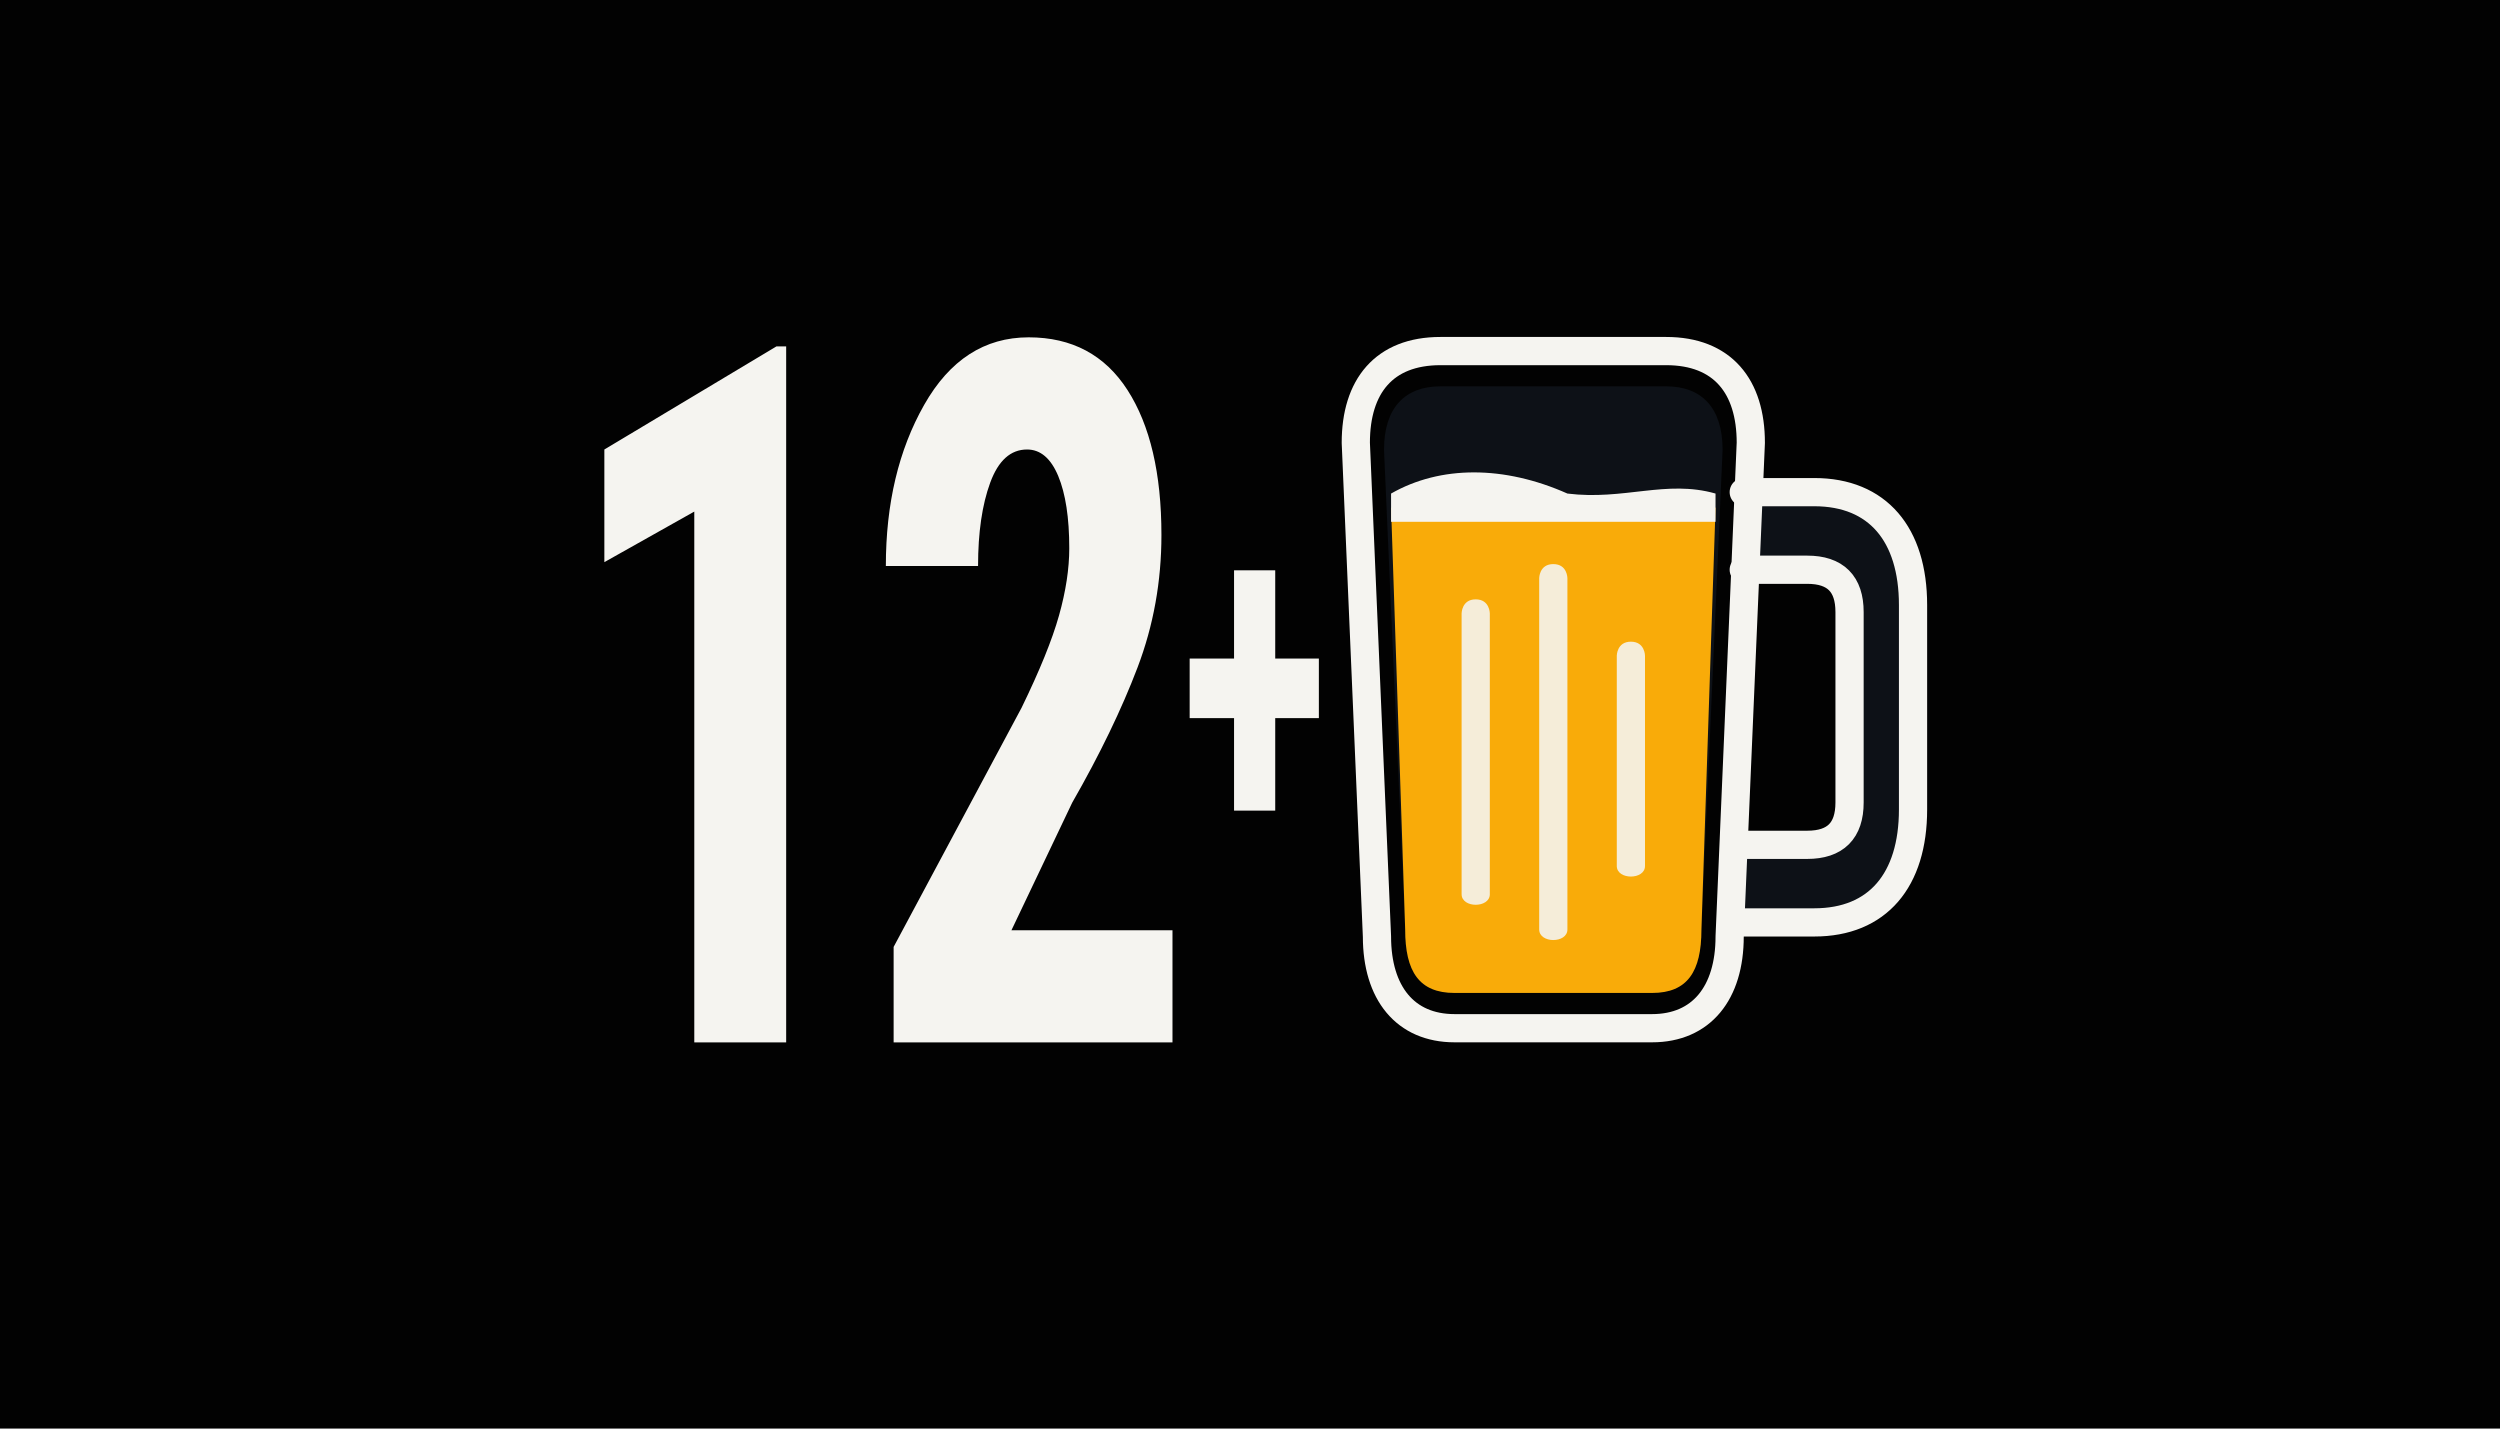
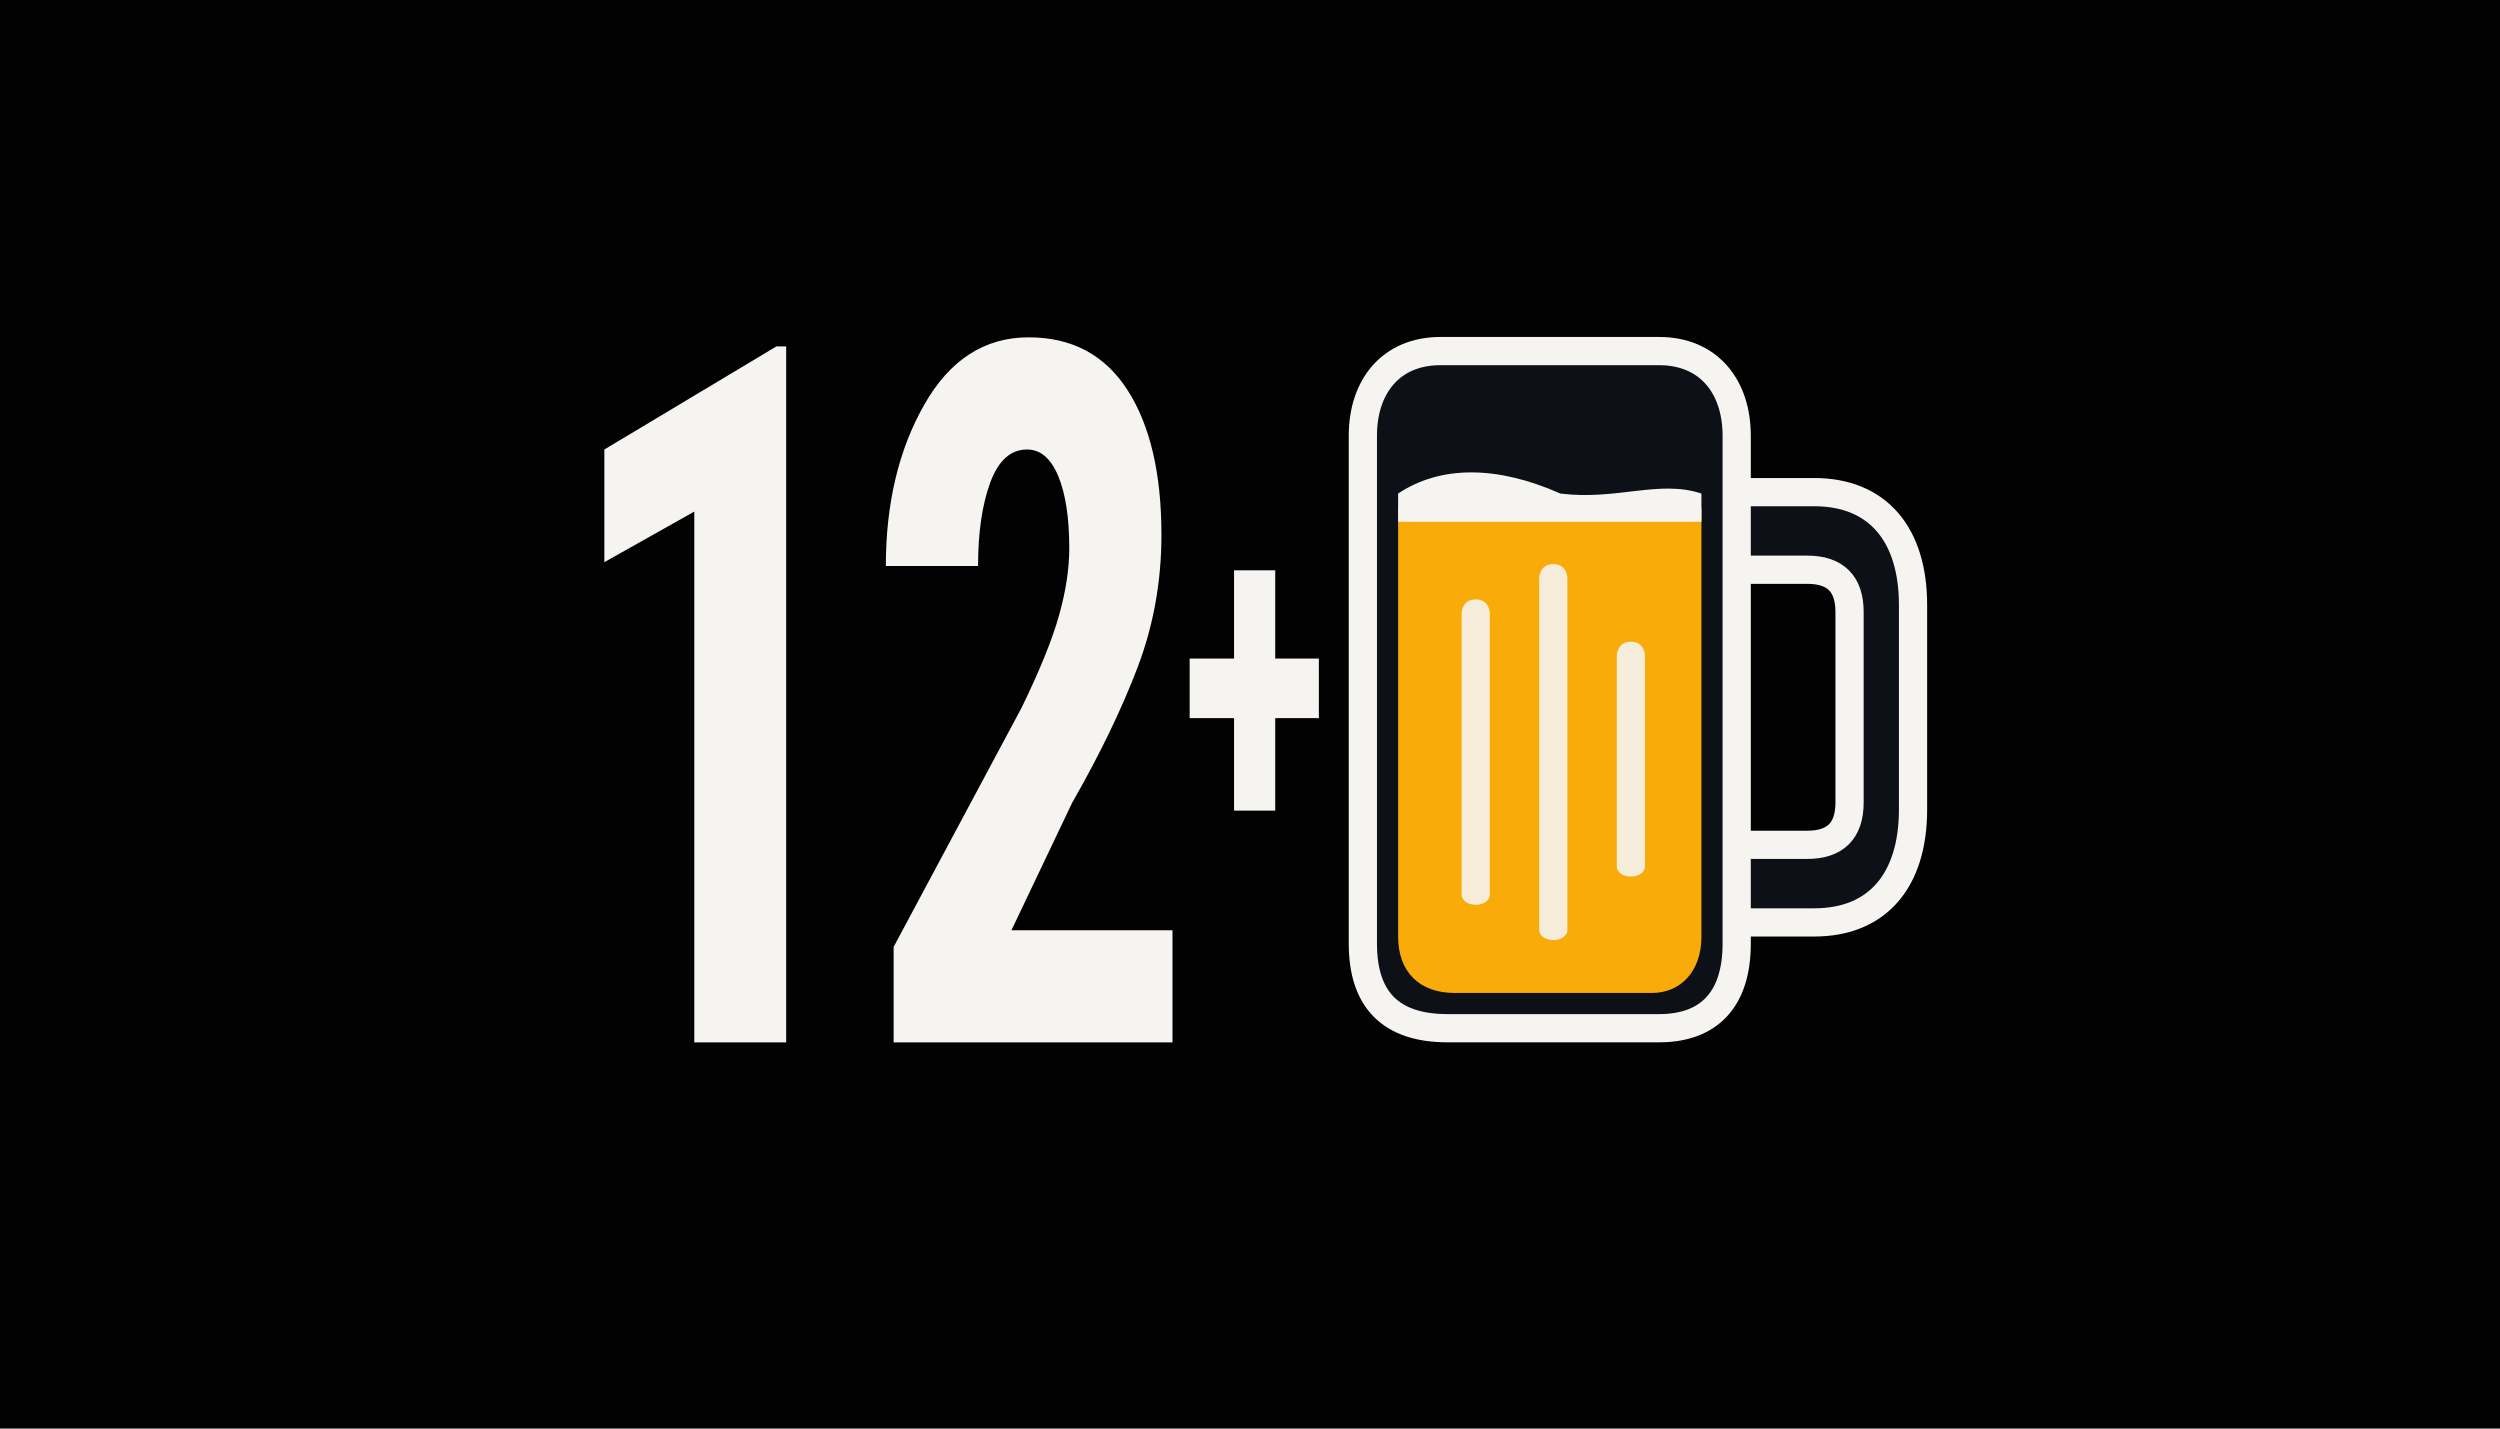
<svg xmlns="http://www.w3.org/2000/svg" width="1120" height="640" viewBox="0 0 560 320" role="img" aria-labelledby="title description">
  <rect width="560" height="320" fill="#020202" />
  <g transform="translate(280 66) scale(1.58)">
-     <path d="M70 28 L80 28 C89 28 94 34 94 44 L94 73 C94 83 89 89 80 89 L69 89 L69 78 L79 78 C83 78 85 76 85 72 L85 45 C85 41 83 39 79 39 L70 39 Z" fill="#0D1117" />
-     <path d="M70 28 L80 28 C89 28 94 34 94 44 L94 73 C94 83 89 89 80 89 L69 89 M69 78 L79 78 C83 78 85 76 85 72 L85 45 C85 41 83 39 79 39 L70 39" fill="none" stroke="#F5F4F0" stroke-width="4" stroke-linecap="round" stroke-linejoin="round" />
-     <path d="M27 13 L59 13 C64 13 67 16 67 22 L64 90 C64 96 62 99 57 99 L29 99 C24 99 22 96 22 90 L19 22 C19 16 22 13 27 13 Z" fill="#0D1117" />
-     <path d="M20 30.2 L66 30.2 L64 90 C64 96 62 99 57 99 L29 99 C24 99 22 96 22 90 L20 30.2 Z" fill="#F9AB09" />
-     <path d="M20 32.2 L66 32.2 L66 28.2 C59 26.2 53 29.2 45 28.2 C36 24.2 27 24.2 20 28.2 Z" fill="#F5F4F0" />
+     <path d="M67 28 L80 28 C89 28 94 34 94 44 L94 73 C94 83 89 89 80 89 L67 89 L67 78 L79 78 C83 78 85 76 85 72 L85 45 C85 41 83 39 79 39 L67 39 Z" fill="#0D1117" />
+     <path d="M67 28 L80 28 C89 28 94 34 94 44 L94 73 C94 83 89 89 80 89 L67 89 M67 78 L79 78 C83 78 85 76 85 72 L85 45 C85 41 83 39 79 39 L67 39" fill="none" stroke="#F5F4F0" stroke-width="4" stroke-linecap="round" stroke-linejoin="round" />
+     <path d="M27 8 L58 8 C65 8 69 13 69 20 L69 92 C69 100 65 104 58 104 L28 104 C20 104 16 100 16 92 L16 20 C16 13 20 8 27 8 Z" fill="#0D1117" />
+     <path d="M27 13 L58 13 C62 13 64 16 64 21 L64 91 C64 96 61 99 57 99 L29 99 C24 99 21 96 21 91 L21 21 C21 16 23 13 27 13 Z" fill="#0D1117" />
+     <path d="M21 30.2 L64 30.2 L64 91 C64 96 61 99 57 99 L29 99 C24 99 21 96 21 91 L21 30.2 Z" fill="#F9AB09" />
+     <path d="M21 32.2 L64 32.2 L64 28.2 C58 26.2 52 29.2 44 28.2 C35 24.2 27 24.2 21 28.2 Z" fill="#F5F4F0" />
    <path d="M32 43.2 C34 43.2 34 45.2 34 45.2 L34 85 C34 87 30 87 30 85 L30 45.2 C30 45.2 30 43.2 32 43.2 Z M43 38.2 C45 38.2 45 40.2 45 40.2 L45 90 C45 92 41 92 41 90 L41 40.2 C41 40.2 41 38.2 43 38.2 Z M54 49.2 C56 49.2 56 51.2 56 51.2 L56 81 C56 83 52 83 52 81 L52 51.2 C52 51.2 52 49.2 54 49.2 Z" fill="#F5F4F0" fill-opacity="0.9" />
-     <path d="M27 8 L59 8 C67 8 71 13 71 21 L68 91 C68 99 64 104 57 104 L29 104 C22 104 18 99 18 91 L15 21 C15 13 19 8 27 8 Z" fill="none" stroke="#F5F4F0" stroke-width="4" stroke-linejoin="round" />
+     <path d="M27 8 L58 8 C65 8 69 13 69 20 L69 92 C69 100 65 104 58 104 L28 104 C20 104 16 100 16 92 L16 20 C16 13 20 8 27 8 Z" fill="none" stroke="#F5F4F0" stroke-width="4" stroke-linejoin="round" />
  </g>
  <text x="395" y="233.5" text-anchor="end" fill="#F5F4F0" font-family="Roboto Condensed, Arial Narrow, sans-serif" font-size="219" font-weight="700" letter-spacing="-0.04em" transform="scale(0.68 1)">12</text>
  <text x="438" y="189" text-anchor="end" fill="#F5F4F0" font-family="Roboto Condensed, Arial Narrow, sans-serif" font-size="104" font-weight="700" transform="scale(0.68 1)">+</text>
</svg>
